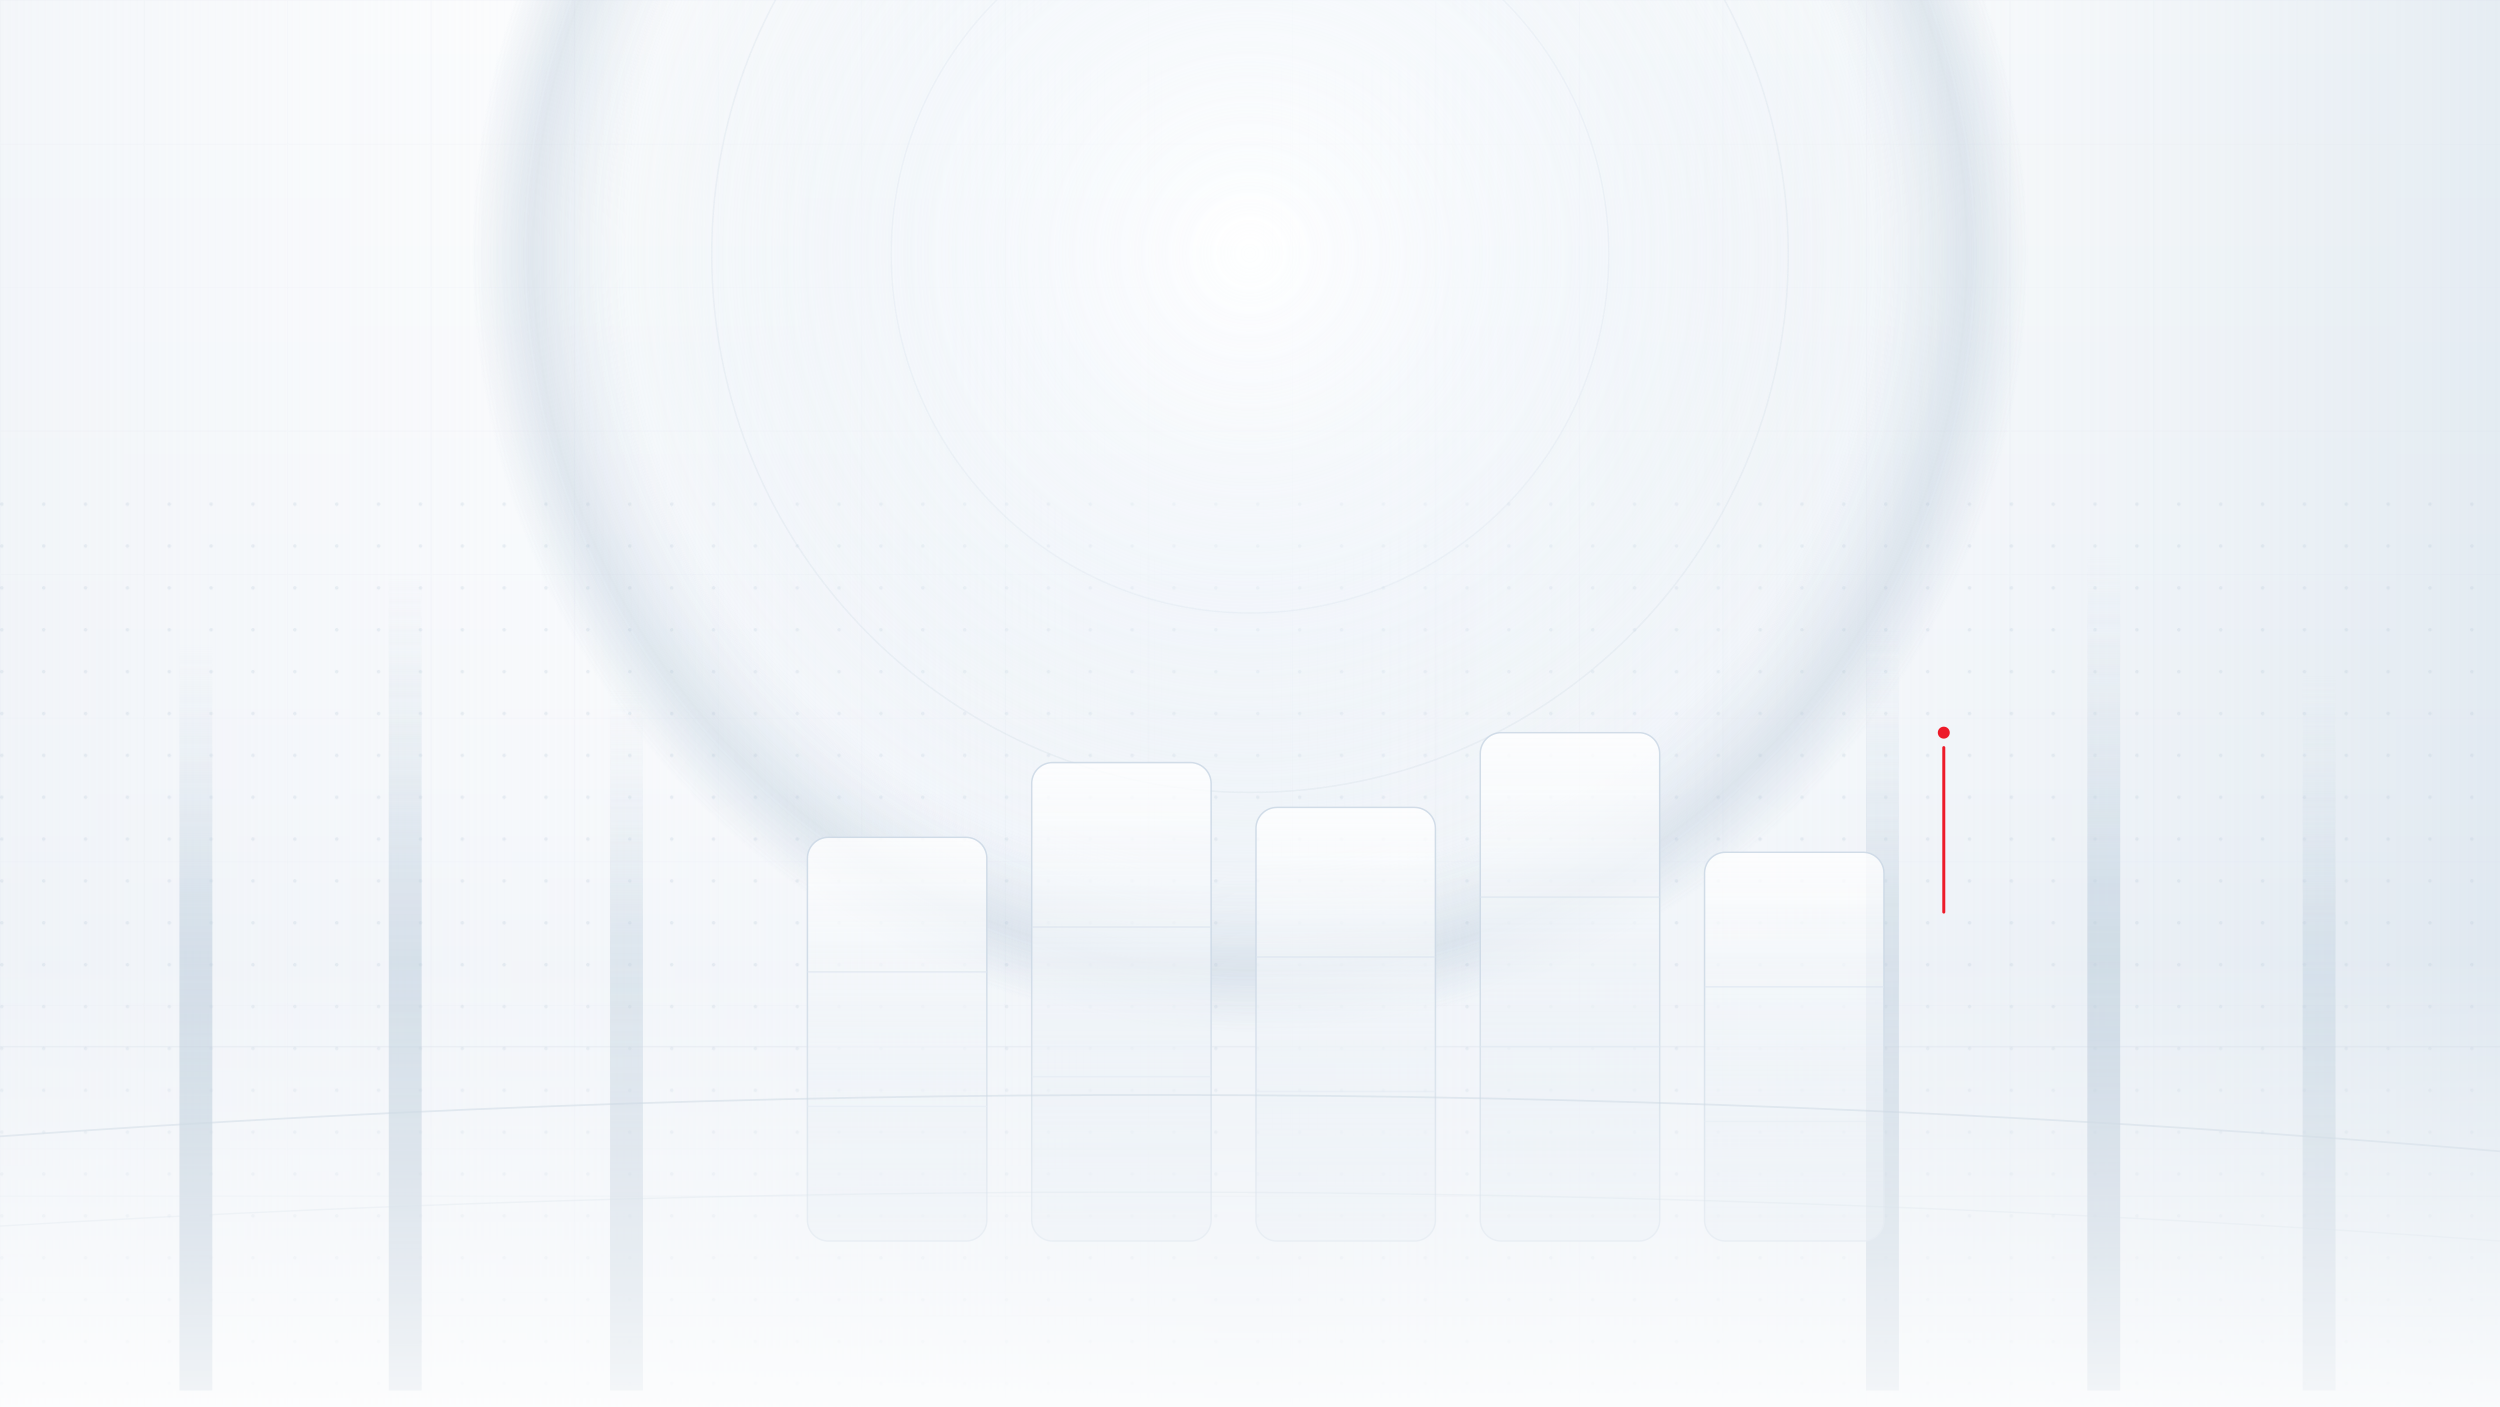
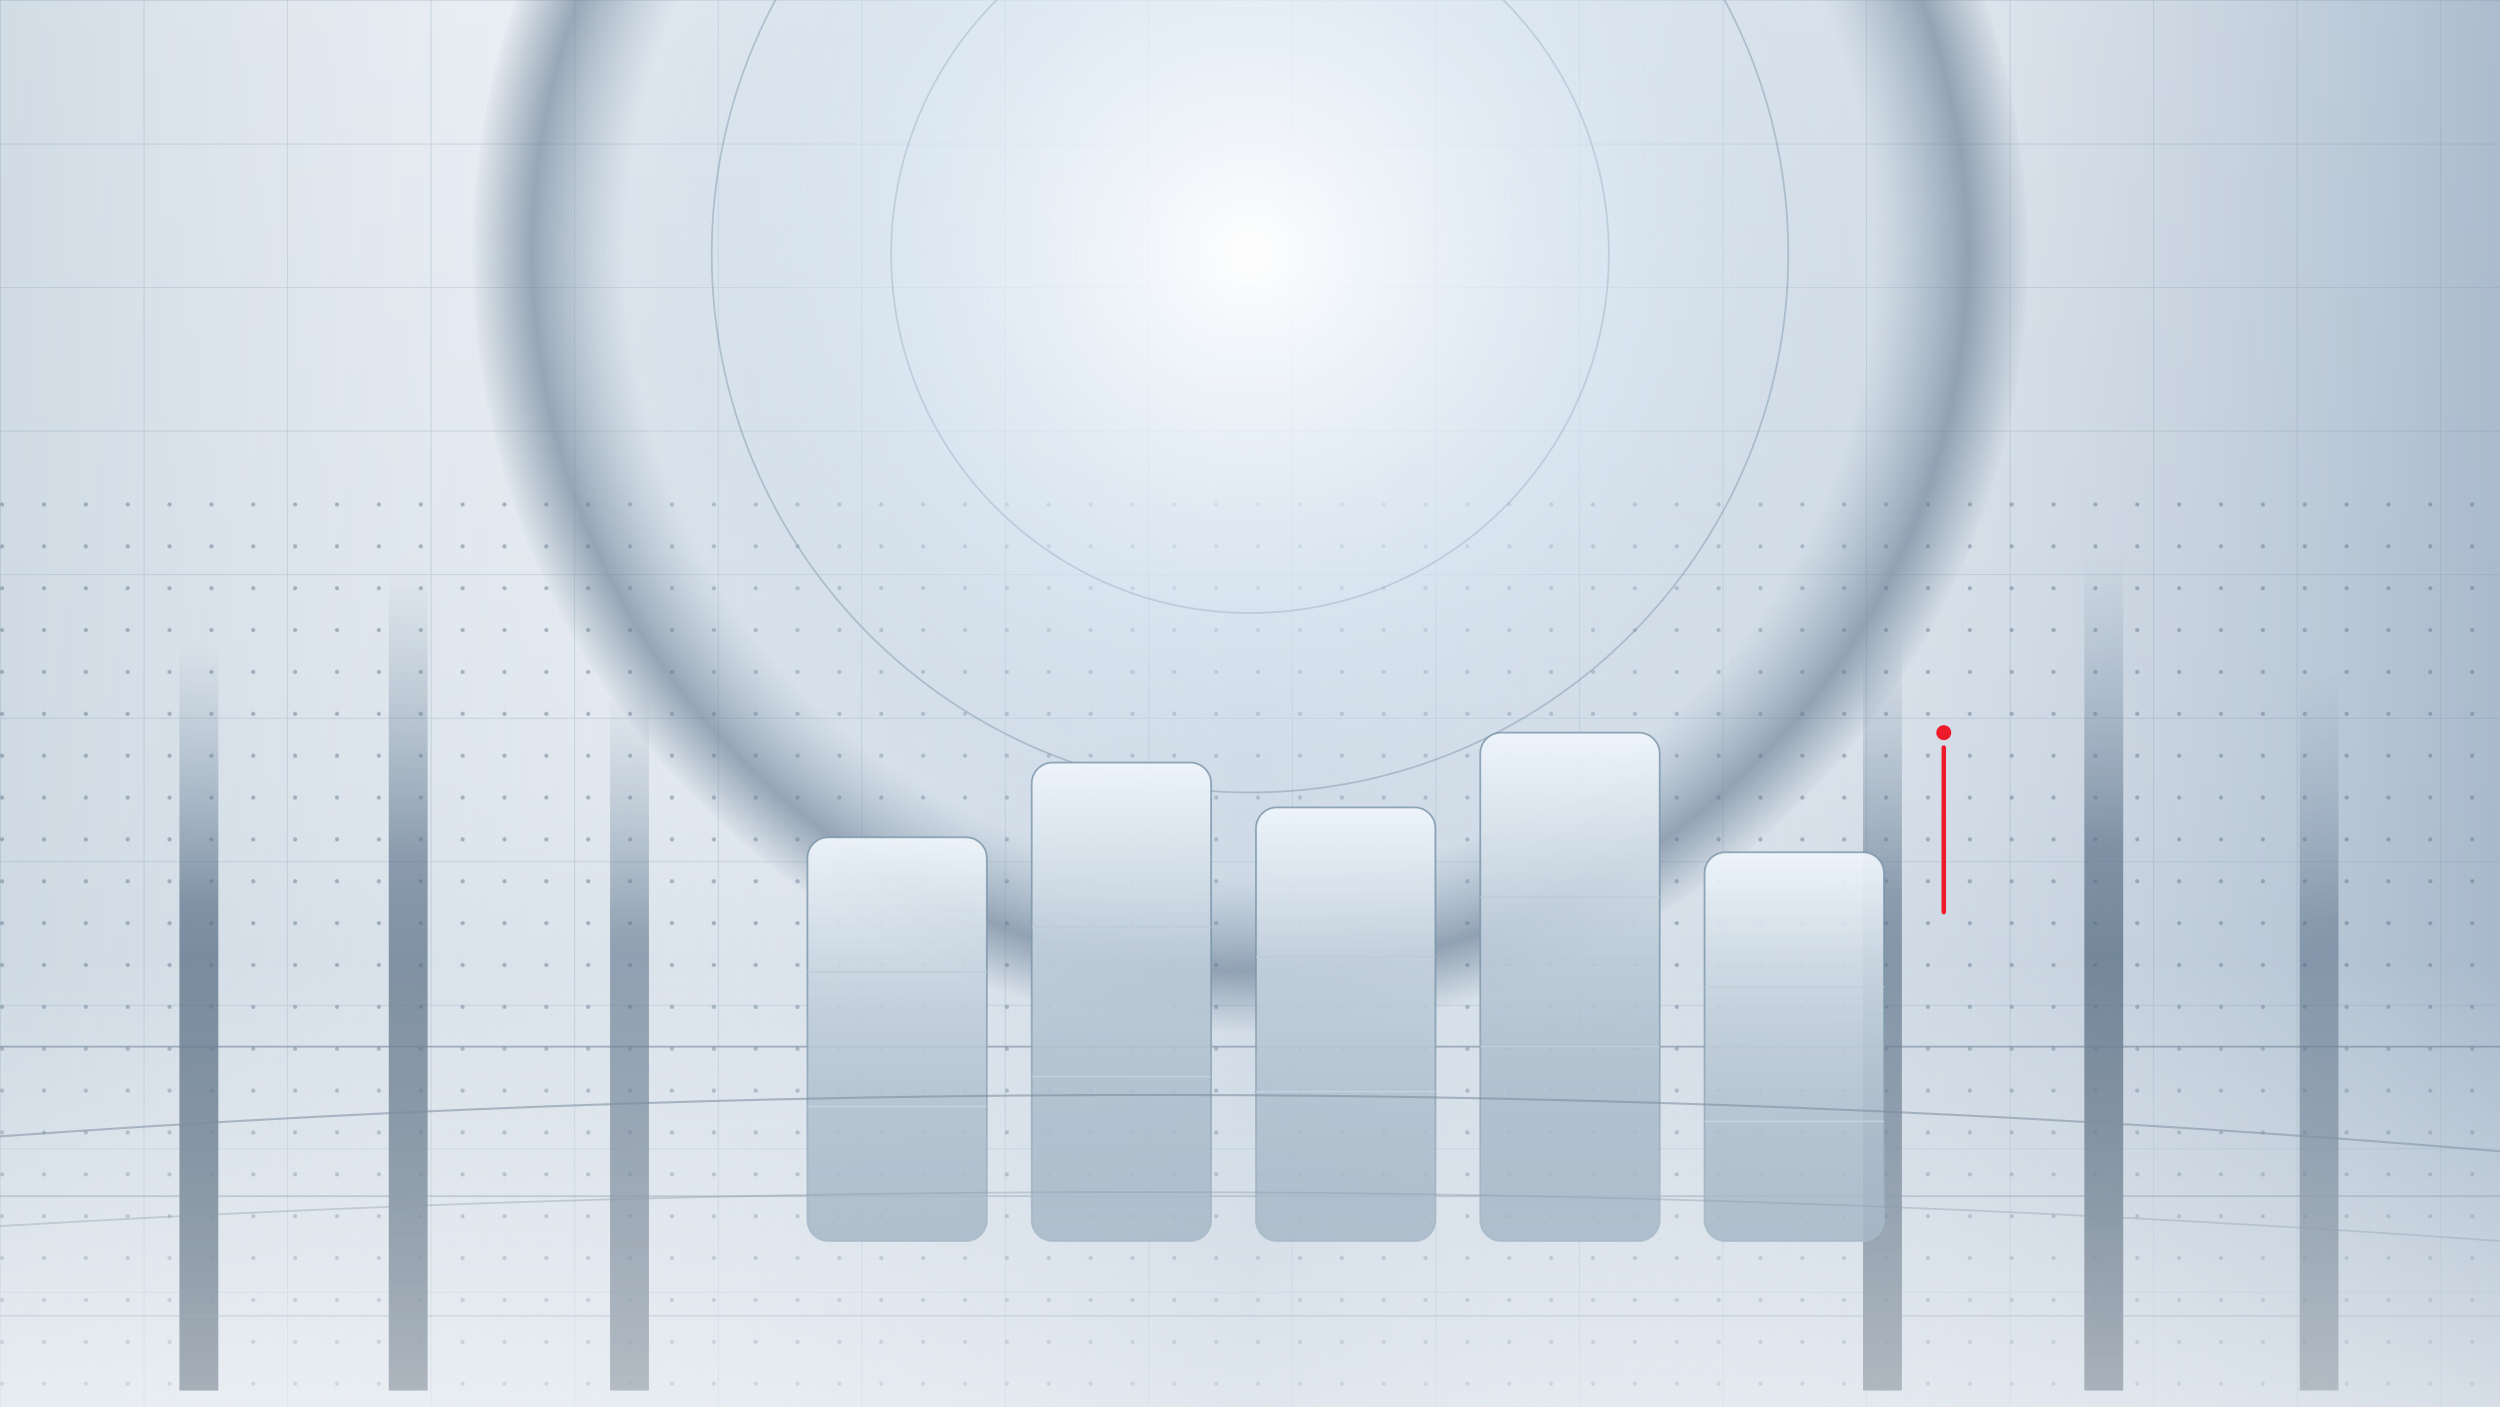
<svg xmlns="http://www.w3.org/2000/svg" viewBox="0 0 1672 941" width="1672" height="941" preserveAspectRatio="xMidYMid slice" role="img" aria-label="sokoe hero background">
  <defs>
    <linearGradient id="bgBase" x1="0" y1="0" x2="0" y2="1">
-       <stop offset="0%" stop-color="#ffffff" />
-       <stop offset="55%" stop-color="#f7f9fc" />
-       <stop offset="100%" stop-color="#e3eaf2" />
+       <stop offset="0%" stop-color="#f1f5fa" />
+       <stop offset="55%" stop-color="#dde5ee" />
+       <stop offset="100%" stop-color="#b8c8d8" />
    </linearGradient>
    <linearGradient id="bgSide" x1="0" y1="0" x2="1" y2="0">
-       <stop offset="0%" stop-color="#eef2f7" stop-opacity="0.7" />
+       <stop offset="0%" stop-color="#cdd8e2" stop-opacity="0.9" />
      <stop offset="50%" stop-color="#ffffff" stop-opacity="0" />
-       <stop offset="100%" stop-color="#d0dde8" stop-opacity="0.55" />
+       <stop offset="100%" stop-color="#9eb1c5" stop-opacity="0.85" />
    </linearGradient>
    <radialGradient id="lensGlow" cx="50%" cy="50%" r="50%">
      <stop offset="0%" stop-color="#ffffff" stop-opacity="0.95" />
-       <stop offset="45%" stop-color="#eaf1f8" stop-opacity="0.55" />
-       <stop offset="100%" stop-color="#d0dde8" stop-opacity="0" />
+       <stop offset="45%" stop-color="#d4e2ef" stop-opacity="0.7" />
+       <stop offset="100%" stop-color="#9eb4c8" stop-opacity="0" />
    </radialGradient>
    <radialGradient id="lensRing" cx="50%" cy="50%" r="50%">
-       <stop offset="80%" stop-color="#c8d6e3" stop-opacity="0" />
-       <stop offset="92%" stop-color="#a9bdd0" stop-opacity="0.35" />
-       <stop offset="100%" stop-color="#a9bdd0" stop-opacity="0" />
+       <stop offset="80%" stop-color="#7a93a9" stop-opacity="0" />
+       <stop offset="92%" stop-color="#5b7188" stop-opacity="0.55" />
+       <stop offset="100%" stop-color="#5b7188" stop-opacity="0" />
    </radialGradient>
    <linearGradient id="columnGrad" x1="0" y1="0" x2="0" y2="1">
-       <stop offset="0%" stop-color="#d0dde8" stop-opacity="0" />
-       <stop offset="35%" stop-color="#c0d0de" stop-opacity="0.55" />
-       <stop offset="100%" stop-color="#9fb4c8" stop-opacity="0.85" />
+       <stop offset="0%" stop-color="#7a93a9" stop-opacity="0" />
+       <stop offset="35%" stop-color="#5b7188" stop-opacity="0.7" />
+       <stop offset="100%" stop-color="#3a4f63" stop-opacity="0.95" />
    </linearGradient>
    <linearGradient id="windowGrad" x1="0" y1="0" x2="0" y2="1">
-       <stop offset="0%" stop-color="#ffffff" stop-opacity="0.9" />
-       <stop offset="100%" stop-color="#dce6f0" stop-opacity="0.6" />
+       <stop offset="0%" stop-color="#eef5fb" stop-opacity="0.95" />
+       <stop offset="100%" stop-color="#7a93a9" stop-opacity="0.85" />
    </linearGradient>
    <linearGradient id="floorFade" x1="0" y1="0" x2="0" y2="1">
      <stop offset="0%" stop-color="#ffffff" stop-opacity="0" />
-       <stop offset="100%" stop-color="#ffffff" stop-opacity="0.85" />
+       <stop offset="100%" stop-color="#ffffff" stop-opacity="0.55" />
    </linearGradient>
    <pattern id="dotGrid" x="0" y="0" width="28" height="28" patternUnits="userSpaceOnUse">
-       <circle cx="1.2" cy="1.2" r="1.2" fill="#b8c8d8" fill-opacity="0.28" />
+       <circle cx="1.4" cy="1.4" r="1.4" fill="#5b7188" fill-opacity="0.45" />
    </pattern>
    <pattern id="fineGrid" x="0" y="0" width="96" height="96" patternUnits="userSpaceOnUse">
-       <path d="M96 0H0V96" fill="none" stroke="#c8d6e3" stroke-opacity="0.18" stroke-width="1" />
+       <path d="M96 0H0V96" fill="none" stroke="#7a93a9" stroke-opacity="0.35" stroke-width="1" />
    </pattern>
    <clipPath id="lowerHalf">
      <rect x="0" y="314" width="1672" height="627" />
    </clipPath>
  </defs>
  <rect width="1672" height="941" fill="url(#bgBase)" />
  <rect width="1672" height="941" fill="url(#bgSide)" />
-   <g opacity="0.55">
+   <g opacity="0.85">
    <rect x="0" y="0" width="1672" height="941" fill="url(#fineGrid)" />
  </g>
-   <g clip-path="url(#lowerHalf)" opacity="0.9">
+   <g clip-path="url(#lowerHalf)">
    <rect x="0" y="314" width="1672" height="627" fill="url(#dotGrid)" />
  </g>
-   <g opacity="0.85">
+   <g>
    <circle cx="836" cy="170" r="520" fill="url(#lensGlow)" />
    <circle cx="836" cy="170" r="520" fill="url(#lensRing)" />
-     <circle cx="836" cy="170" r="360" fill="none" stroke="#cdd9e6" stroke-opacity="0.35" stroke-width="1" />
-     <circle cx="836" cy="170" r="240" fill="none" stroke="#cdd9e6" stroke-opacity="0.25" stroke-width="1" />
+     <circle cx="836" cy="170" r="360" fill="none" stroke="#7a93a9" stroke-opacity="0.45" stroke-width="1.2" />
+     <circle cx="836" cy="170" r="240" fill="none" stroke="#7a93a9" stroke-opacity="0.3" stroke-width="1.2" />
  </g>
-   <g opacity="0.95">
-     <rect x="120" y="430" width="22" height="500" fill="url(#columnGrad)" />
-     <rect x="260" y="380" width="22" height="550" fill="url(#columnGrad)" opacity="0.85" />
-     <rect x="408" y="460" width="22" height="470" fill="url(#columnGrad)" opacity="0.75" />
-     <rect x="1248" y="420" width="22" height="510" fill="url(#columnGrad)" opacity="0.8" />
-     <rect x="1396" y="370" width="22" height="560" fill="url(#columnGrad)" opacity="0.9" />
-     <rect x="1540" y="450" width="22" height="480" fill="url(#columnGrad)" opacity="0.7" />
+   <g>
+     <rect x="120" y="430" width="26" height="500" fill="url(#columnGrad)" />
+     <rect x="260" y="380" width="26" height="550" fill="url(#columnGrad)" opacity="0.9" />
+     <rect x="408" y="460" width="26" height="470" fill="url(#columnGrad)" opacity="0.8" />
+     <rect x="1246" y="420" width="26" height="510" fill="url(#columnGrad)" opacity="0.85" />
+     <rect x="1394" y="370" width="26" height="560" fill="url(#columnGrad)" opacity="0.95" />
+     <rect x="1538" y="450" width="26" height="480" fill="url(#columnGrad)" opacity="0.75" />
  </g>
-   <g opacity="0.55">
-     <line x1="0" y1="700" x2="1672" y2="700" stroke="#b9c9d8" stroke-opacity="0.35" stroke-width="1" />
-     <line x1="0" y1="800" x2="1672" y2="800" stroke="#b9c9d8" stroke-opacity="0.25" stroke-width="1" />
-     <line x1="0" y1="880" x2="1672" y2="880" stroke="#b9c9d8" stroke-opacity="0.2" stroke-width="1" />
+   <g>
+     <line x1="0" y1="700" x2="1672" y2="700" stroke="#5b7188" stroke-opacity="0.55" stroke-width="1.2" />
+     <line x1="0" y1="800" x2="1672" y2="800" stroke="#5b7188" stroke-opacity="0.4" stroke-width="1.2" />
+     <line x1="0" y1="880" x2="1672" y2="880" stroke="#5b7188" stroke-opacity="0.3" stroke-width="1.2" />
  </g>
-   <g opacity="0.9">
-     <rect x="540" y="560" width="120" height="270" rx="14" fill="url(#windowGrad)" stroke="#cdd9e6" stroke-width="1" />
-     <rect x="690" y="510" width="120" height="320" rx="14" fill="url(#windowGrad)" stroke="#cdd9e6" stroke-width="1" />
-     <rect x="840" y="540" width="120" height="290" rx="14" fill="url(#windowGrad)" stroke="#cdd9e6" stroke-width="1" />
-     <rect x="990" y="490" width="120" height="340" rx="14" fill="url(#windowGrad)" stroke="#cdd9e6" stroke-width="1" />
-     <rect x="1140" y="570" width="120" height="260" rx="14" fill="url(#windowGrad)" stroke="#cdd9e6" stroke-width="1" />
-     <g stroke="#dbe5ef" stroke-opacity="0.7" stroke-width="1">
+   <g>
+     <rect x="540" y="560" width="120" height="270" rx="14" fill="url(#windowGrad)" stroke="#7a93a9" stroke-width="1.2" stroke-opacity="0.8" />
+     <rect x="690" y="510" width="120" height="320" rx="14" fill="url(#windowGrad)" stroke="#7a93a9" stroke-width="1.2" stroke-opacity="0.8" />
+     <rect x="840" y="540" width="120" height="290" rx="14" fill="url(#windowGrad)" stroke="#7a93a9" stroke-width="1.2" stroke-opacity="0.8" />
+     <rect x="990" y="490" width="120" height="340" rx="14" fill="url(#windowGrad)" stroke="#7a93a9" stroke-width="1.2" stroke-opacity="0.8" />
+     <rect x="1140" y="570" width="120" height="260" rx="14" fill="url(#windowGrad)" stroke="#7a93a9" stroke-width="1.2" stroke-opacity="0.8" />
+     <g stroke="#bccad8" stroke-opacity="0.85" stroke-width="1">
      <line x1="540" y1="650" x2="660" y2="650" />
      <line x1="540" y1="740" x2="660" y2="740" />
      <line x1="690" y1="620" x2="810" y2="620" />
      <line x1="690" y1="720" x2="810" y2="720" />
      <line x1="840" y1="640" x2="960" y2="640" />
      <line x1="840" y1="730" x2="960" y2="730" />
      <line x1="990" y1="600" x2="1110" y2="600" />
      <line x1="990" y1="700" x2="1110" y2="700" />
      <line x1="1140" y1="660" x2="1260" y2="660" />
      <line x1="1140" y1="750" x2="1260" y2="750" />
    </g>
  </g>
-   <g opacity="0.5">
-     <path d="M0 760 Q 836 700 1672 770" fill="none" stroke="#b9c9d8" stroke-width="1.2" />
-     <path d="M0 820 Q 836 770 1672 830" fill="none" stroke="#b9c9d8" stroke-opacity="0.6" stroke-width="1" />
+   <g>
+     <path d="M0 760 Q 836 700 1672 770" fill="none" stroke="#5b7188" stroke-opacity="0.55" stroke-width="1.4" />
+     <path d="M0 820 Q 836 770 1672 830" fill="none" stroke="#5b7188" stroke-opacity="0.4" stroke-width="1.2" />
  </g>
  <g>
-     <line x1="1300" y1="500" x2="1300" y2="610" stroke="#ed1a29" stroke-width="2" stroke-linecap="round" />
-     <circle cx="1300" cy="490" r="4" fill="#ed1a29" />
+     <line x1="1300" y1="500" x2="1300" y2="610" stroke="#ed1a29" stroke-width="3" stroke-linecap="round" />
+     <circle cx="1300" cy="490" r="5" fill="#ed1a29" />
  </g>
  <rect x="0" y="640" width="1672" height="301" fill="url(#floorFade)" />
</svg>
